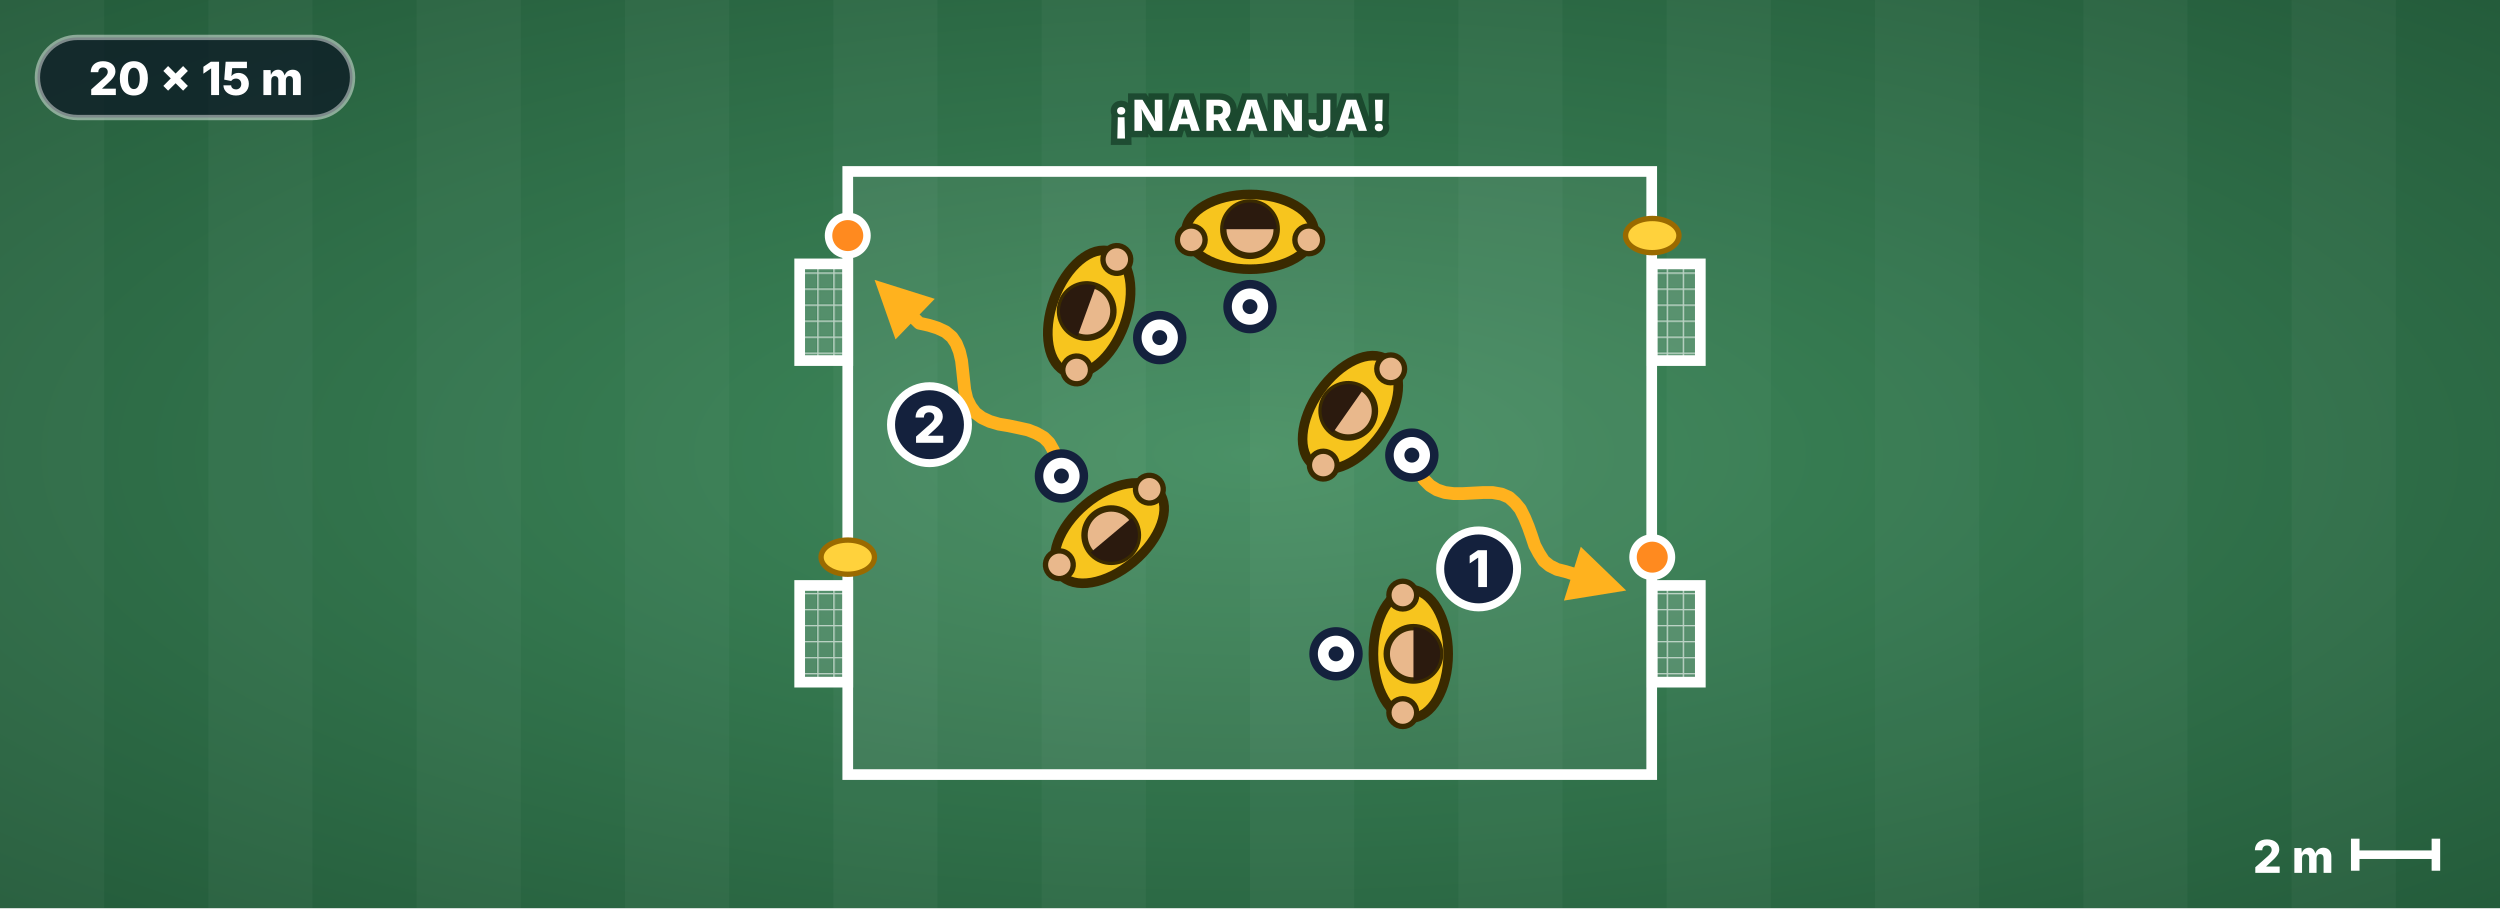
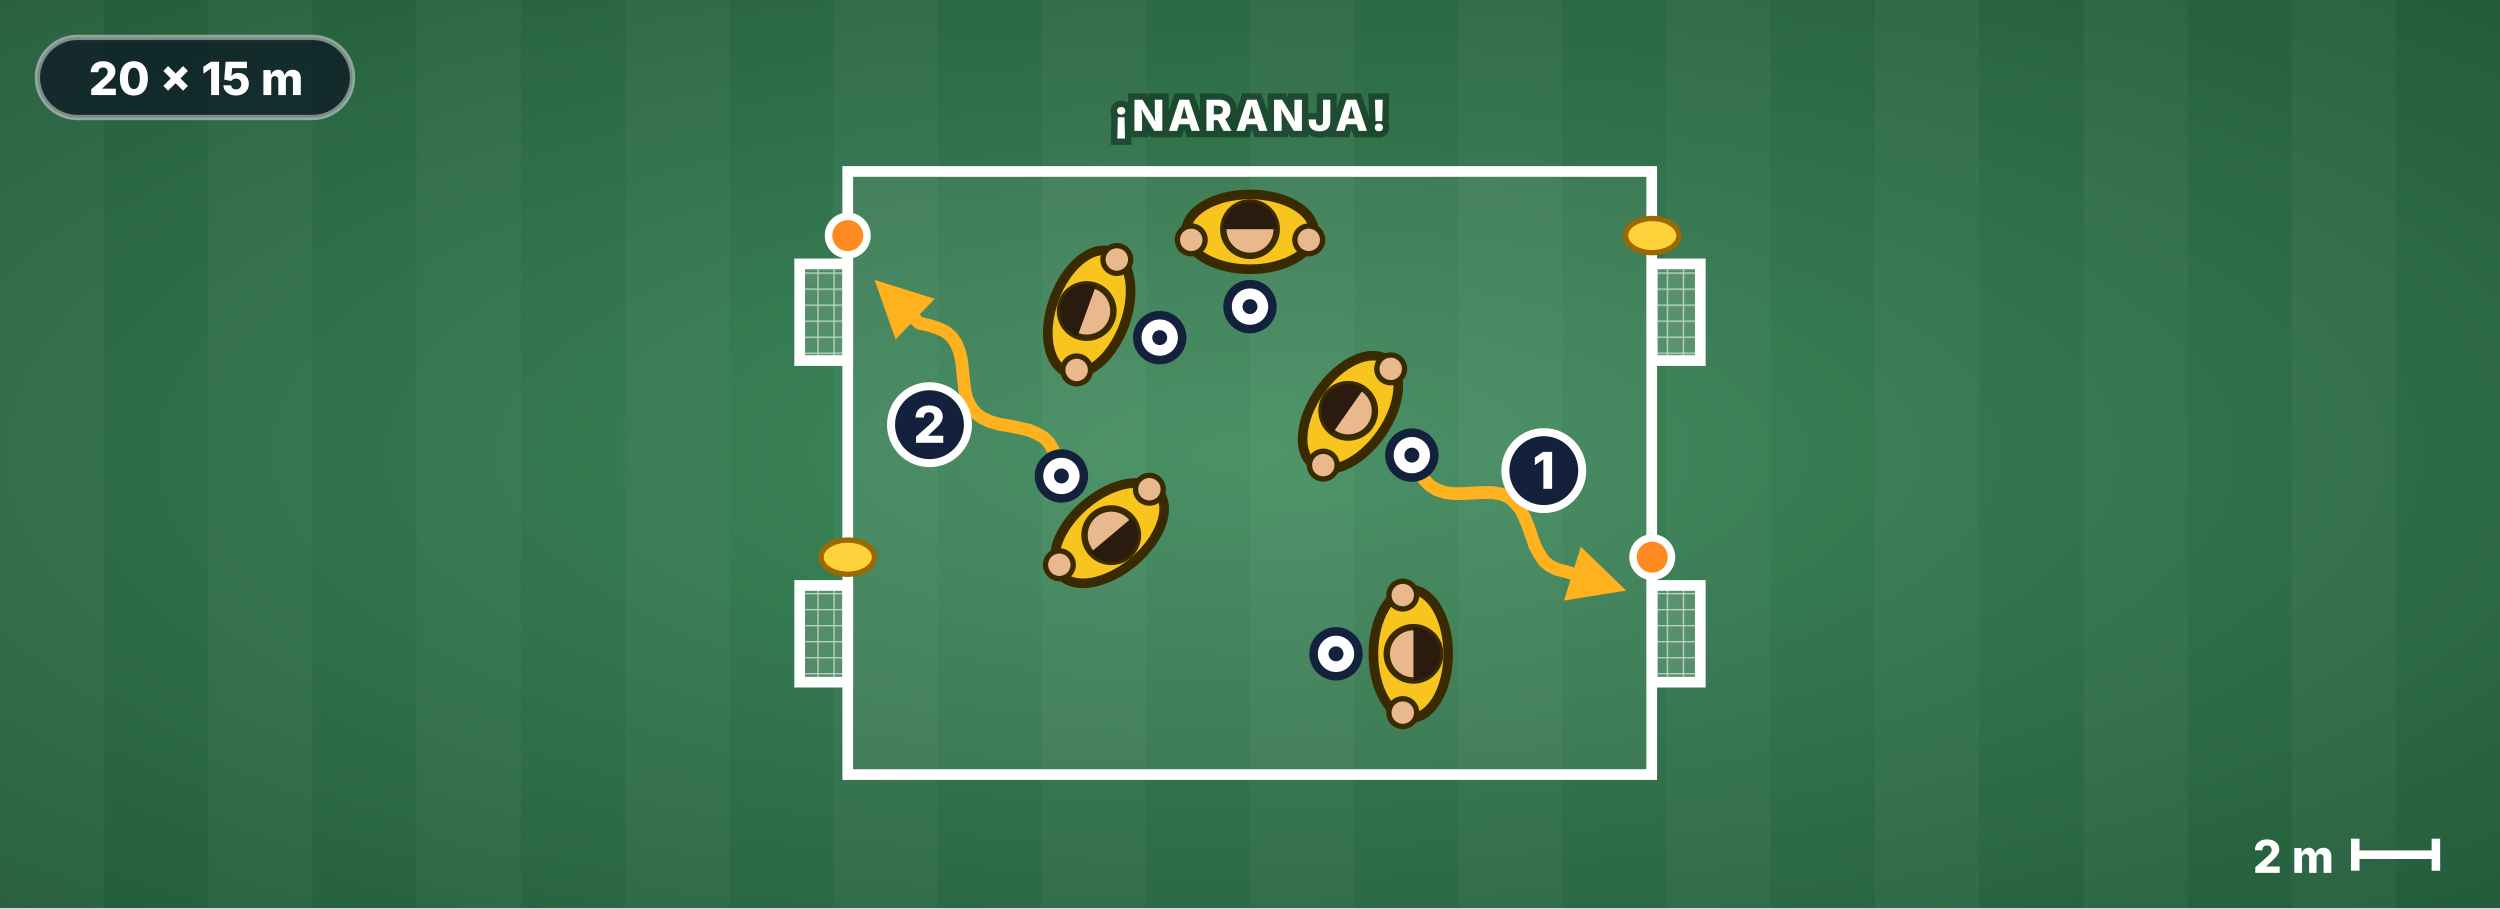
<svg xmlns="http://www.w3.org/2000/svg" viewBox="0 0 468 170" preserveAspectRatio="xMidYMid slice">
  <defs>
    <radialGradient id="g" cx="50%" cy="50%" r="70%">
      <stop offset="0" stop-color="#3f8a5c" />
      <stop offset="1" stop-color="#245c3b" />
    </radialGradient>
    <pattern id="hatch" width="6" height="6" patternUnits="userSpaceOnUse" patternTransform="rotate(45)">
      <rect width="6" height="6" fill="rgba(255,255,255,.10)" />
      <line x1="0" y1="0" x2="0" y2="6" stroke="rgba(255,255,255,.30)" stroke-width="1.6" />
    </pattern>
    <pattern id="net" width="3" height="3" patternUnits="userSpaceOnUse">
      <rect width="3" height="3" fill="rgba(255,255,255,.15)" />
      <path d="M0 0H3M0 0V3" stroke="rgba(255,255,255,.6)" stroke-width=".5" />
    </pattern>
    <marker id="ahW" viewBox="0 0 10 10" refX="7" refY="5" markerWidth="4.4" markerHeight="4.4" orient="auto">
      <path d="M0 0L10 5L0 10z" fill="#fff" />
    </marker>
    <marker id="ahB" viewBox="0 0 10 10" refX="7" refY="5" markerWidth="4.6" markerHeight="4.6" orient="auto">
      <path d="M0 0L10 5L0 10z" fill="#9fdcff" />
    </marker>
    <marker id="ahO" viewBox="0 0 10 10" refX="7" refY="5" markerWidth="4.4" markerHeight="4.4" orient="auto">
      <path d="M0 0L10 5L0 10z" fill="#ffb21e" />
    </marker>
  </defs>
  <rect width="468" height="170" fill="url(#g)" />
  <rect x="0.0" y="0" width="19.5" height="170" fill="rgba(255,255,255,.035)" />
  <rect x="39.0" y="0" width="19.5" height="170" fill="rgba(255,255,255,.035)" />
  <rect x="78.0" y="0" width="19.5" height="170" fill="rgba(255,255,255,.035)" />
  <rect x="117.0" y="0" width="19.5" height="170" fill="rgba(255,255,255,.035)" />
  <rect x="156.0" y="0" width="19.5" height="170" fill="rgba(255,255,255,.035)" />
  <rect x="195.0" y="0" width="19.5" height="170" fill="rgba(255,255,255,.035)" />
  <rect x="234.0" y="0" width="19.5" height="170" fill="rgba(255,255,255,.035)" />
  <rect x="273.0" y="0" width="19.5" height="170" fill="rgba(255,255,255,.035)" />
  <rect x="312.0" y="0" width="19.5" height="170" fill="rgba(255,255,255,.035)" />
  <rect x="351.0" y="0" width="19.5" height="170" fill="rgba(255,255,255,.035)" />
  <rect x="390.0" y="0" width="19.5" height="170" fill="rgba(255,255,255,.035)" />
  <rect x="429.0" y="0" width="19.5" height="170" fill="rgba(255,255,255,.035)" />
  <rect x="158.7" y="32.1" width="150.5" height="112.9" fill="rgba(255,255,255,.06)" stroke="#fff" stroke-width="2" />
  <circle cx="158.7" cy="44.1" r="3.6" fill="#ff8a1f" stroke="#fff" stroke-width="1.4" />
  <circle cx="309.3" cy="104.3" r="3.6" fill="#ff8a1f" stroke="#fff" stroke-width="1.4" />
  <ellipse cx="158.7" cy="104.3" rx="5" ry="3.2" fill="#ffd23c" stroke="#9a6a00" stroke-width="1" />
  <ellipse cx="309.3" cy="44.1" rx="5" ry="3.2" fill="#ffd23c" stroke="#9a6a00" stroke-width="1" />
  <rect x="149.7" y="49.4" width="9" height="18.1" fill="url(#net)" stroke="#fff" stroke-width="2" />
  <rect x="149.7" y="109.6" width="9" height="18.1" fill="url(#net)" stroke="#fff" stroke-width="2" />
  <rect x="309.3" y="49.4" width="9" height="18.1" fill="url(#net)" stroke="#fff" stroke-width="2" />
  <rect x="309.3" y="109.6" width="9" height="18.1" fill="url(#net)" stroke="#fff" stroke-width="2" />
  <polyline points="264.5,85.0 265.1,86.7 265.8,88.4 266.6,89.8 267.7,90.9 269.0,91.7 270.5,92.2 272.1,92.4 273.9,92.4 275.8,92.3 277.7,92.2 279.4,92.2 281.1,92.5 282.5,93.1 283.6,94.1 284.6,95.3 285.4,96.9 286.1,98.6 286.7,100.3 287.3,102.1 288.1,103.6 289.0,105.0 290.1,105.9 291.5,106.6 293.1,107.0 301.4,109.6" fill="none" stroke="#ffb21e" stroke-width="2.4" stroke-linejoin="round" marker-end="url(#ahO)" />
  <polyline points="198.2,89.5 198.0,87.6 197.7,85.9 197.2,84.3 196.4,82.9 195.4,81.9 194.0,81.1 192.5,80.5 190.7,80.1 188.8,79.7 187.0,79.4 185.3,78.9 183.8,78.2 182.6,77.3 181.7,76.1 181.0,74.7 180.6,73.0 180.4,71.2 180.2,69.3 180.0,67.5 179.6,65.8 179.0,64.3 178.2,63.1 177.0,62.1 175.5,61.4 173.9,60.9 172.1,60.5 166.0,54.6" fill="none" stroke="#ffb21e" stroke-width="2.4" stroke-linejoin="round" marker-end="url(#ahO)" />
  <g>
-     <circle cx="276.8" cy="106.5" r="7.2" fill="#14213d" stroke="#fff" stroke-width="1.5" />
-     <text x="276.8" y="109.9" text-anchor="middle" font-family="Inter" font-weight="800" font-size="9.5" fill="#fff">1</text>
+     <circle cx="289.0" cy="88.1" r="7.2" fill="#14213d" stroke="#fff" stroke-width="1.5" />
+     <text x="289.0" y="91.5" text-anchor="middle" font-family="Inter" font-weight="800" font-size="9.5" fill="#fff">1</text>
  </g>
  <g>
    <circle cx="174.0" cy="79.5" r="7.2" fill="#14213d" stroke="#fff" stroke-width="1.5" />
    <text x="174.0" y="82.9" text-anchor="middle" font-family="Inter" font-weight="800" font-size="9.5" fill="#fff">2</text>
  </g>
  <g transform="translate(252.8,77.2) rotate(125)">
    <ellipse cx="0" cy="0" rx="12" ry="7" fill="#f7c51e" stroke="#3a2a00" stroke-width="1.8" />
    <circle cx="-11" cy="-1.5" r="2.6" fill="#e9b88c" stroke="#3a2a00" stroke-width="1" />
    <circle cx="11" cy="-1.5" r="2.6" fill="#e9b88c" stroke="#3a2a00" stroke-width="1" />
    <circle cx="0" cy="0.5" r="5" fill="#e9b88c" stroke="#3a2a00" stroke-width="1.2" />
    <path d="M-5 0.5 A5 5 0 0 0 5 0.5 Z" fill="#2b1a0e" />
  </g>
  <circle cx="264.3" cy="85.2" r="4.2" fill="#fff" stroke="#14213d" stroke-width="1.6" />
  <circle cx="264.3" cy="85.2" r="1.4" fill="#14213d" />
  <g transform="translate(207.7,99.8) rotate(-40)">
    <ellipse cx="0" cy="0" rx="12" ry="7" fill="#f7c51e" stroke="#3a2a00" stroke-width="1.8" />
    <circle cx="-11" cy="-1.5" r="2.6" fill="#e9b88c" stroke="#3a2a00" stroke-width="1" />
    <circle cx="11" cy="-1.5" r="2.6" fill="#e9b88c" stroke="#3a2a00" stroke-width="1" />
    <circle cx="0" cy="0.5" r="5" fill="#e9b88c" stroke="#3a2a00" stroke-width="1.2" />
    <path d="M-5 0.5 A5 5 0 0 0 5 0.5 Z" fill="#2b1a0e" />
  </g>
  <circle cx="198.7" cy="89.1" r="4.2" fill="#fff" stroke="#14213d" stroke-width="1.6" />
  <circle cx="198.7" cy="89.1" r="1.4" fill="#14213d" />
  <g transform="translate(203.9,58.4) rotate(110)">
    <ellipse cx="0" cy="0" rx="12" ry="7" fill="#f7c51e" stroke="#3a2a00" stroke-width="1.8" />
    <circle cx="-11" cy="-1.5" r="2.6" fill="#e9b88c" stroke="#3a2a00" stroke-width="1" />
    <circle cx="11" cy="-1.5" r="2.6" fill="#e9b88c" stroke="#3a2a00" stroke-width="1" />
    <circle cx="0" cy="0.5" r="5" fill="#e9b88c" stroke="#3a2a00" stroke-width="1.2" />
    <path d="M-5 0.5 A5 5 0 0 0 5 0.5 Z" fill="#2b1a0e" />
  </g>
  <circle cx="217.1" cy="63.2" r="4.2" fill="#fff" stroke="#14213d" stroke-width="1.6" />
  <circle cx="217.1" cy="63.2" r="1.4" fill="#14213d" />
  <g transform="translate(264.1,122.4) rotate(270)">
    <ellipse cx="0" cy="0" rx="12" ry="7" fill="#f7c51e" stroke="#3a2a00" stroke-width="1.8" />
    <circle cx="-11" cy="-1.5" r="2.6" fill="#e9b88c" stroke="#3a2a00" stroke-width="1" />
    <circle cx="11" cy="-1.5" r="2.6" fill="#e9b88c" stroke="#3a2a00" stroke-width="1" />
    <circle cx="0" cy="0.5" r="5" fill="#e9b88c" stroke="#3a2a00" stroke-width="1.2" />
    <path d="M-5 0.5 A5 5 0 0 0 5 0.5 Z" fill="#2b1a0e" />
  </g>
  <circle cx="250.1" cy="122.4" r="4.2" fill="#fff" stroke="#14213d" stroke-width="1.6" />
  <circle cx="250.1" cy="122.4" r="1.4" fill="#14213d" />
  <g transform="translate(234.0,43.4) rotate(180)">
    <ellipse cx="0" cy="0" rx="12" ry="7" fill="#f7c51e" stroke="#3a2a00" stroke-width="1.8" />
    <circle cx="-11" cy="-1.5" r="2.6" fill="#e9b88c" stroke="#3a2a00" stroke-width="1" />
    <circle cx="11" cy="-1.5" r="2.6" fill="#e9b88c" stroke="#3a2a00" stroke-width="1" />
    <circle cx="0" cy="0.5" r="5" fill="#e9b88c" stroke="#3a2a00" stroke-width="1.2" />
    <path d="M-5 0.5 A5 5 0 0 0 5 0.5 Z" fill="#2b1a0e" />
  </g>
  <circle cx="234.0" cy="57.4" r="4.2" fill="#fff" stroke="#14213d" stroke-width="1.6" />
  <circle cx="234.0" cy="57.4" r="1.4" fill="#14213d" />
  <text x="234.0" y="24.5" text-anchor="middle" font-family="Inter" font-weight="800" font-size="8" letter-spacing=".6" fill="#fff" paint-order="stroke" stroke="rgba(10,40,25,.55)" stroke-width="2.4">¡NARANJA!</text>
  <rect x="7" y="7" width="59" height="15" rx="7.5" fill="rgba(10,20,35,.72)" stroke="rgba(255,255,255,.45)" />
  <text x="36.7" y="17.8" text-anchor="middle" font-family="Inter" font-weight="800" font-size="8.6" fill="#fff">20 × 15 m</text>
  <text x="436.9" y="163.4" text-anchor="end" font-family="Inter" font-weight="800" font-size="8.5" fill="#fff">2 m</text>
  <path d="M440.9 157.0 V163.0 M440.9 160.0 H456.0 M456.0 157.0 V163.0" stroke="#fff" stroke-width="1.6" />
</svg>
